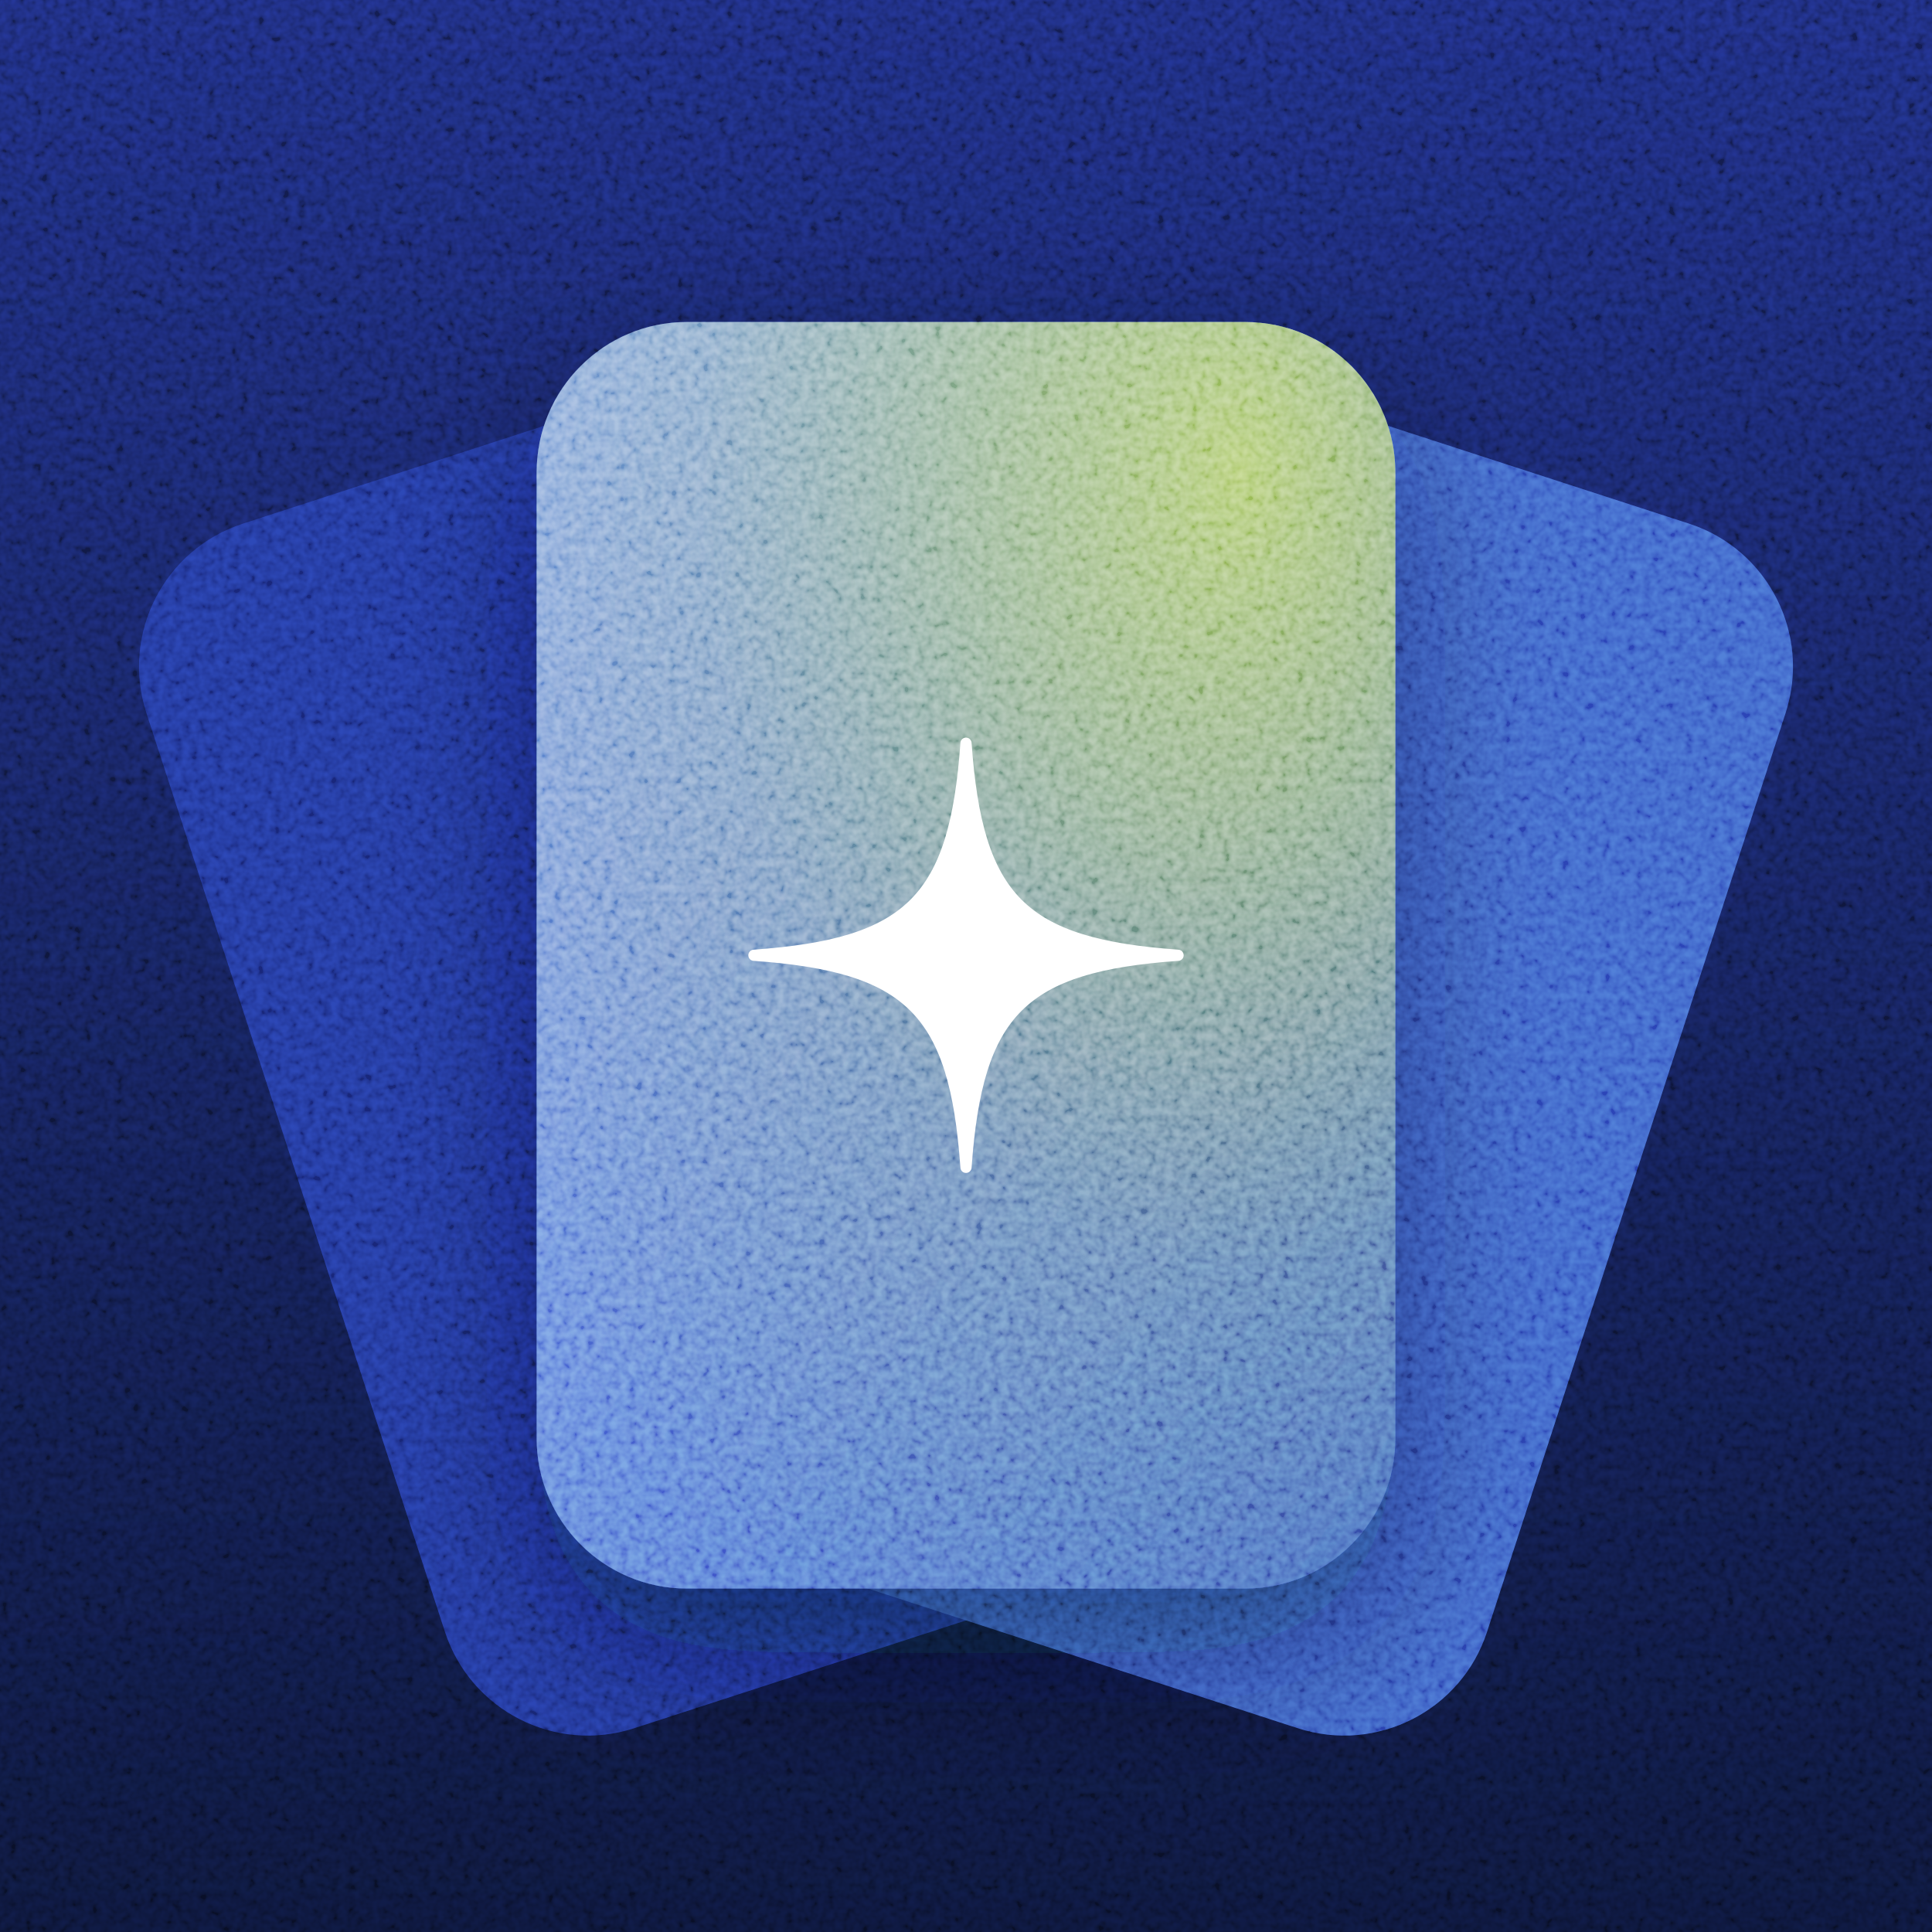
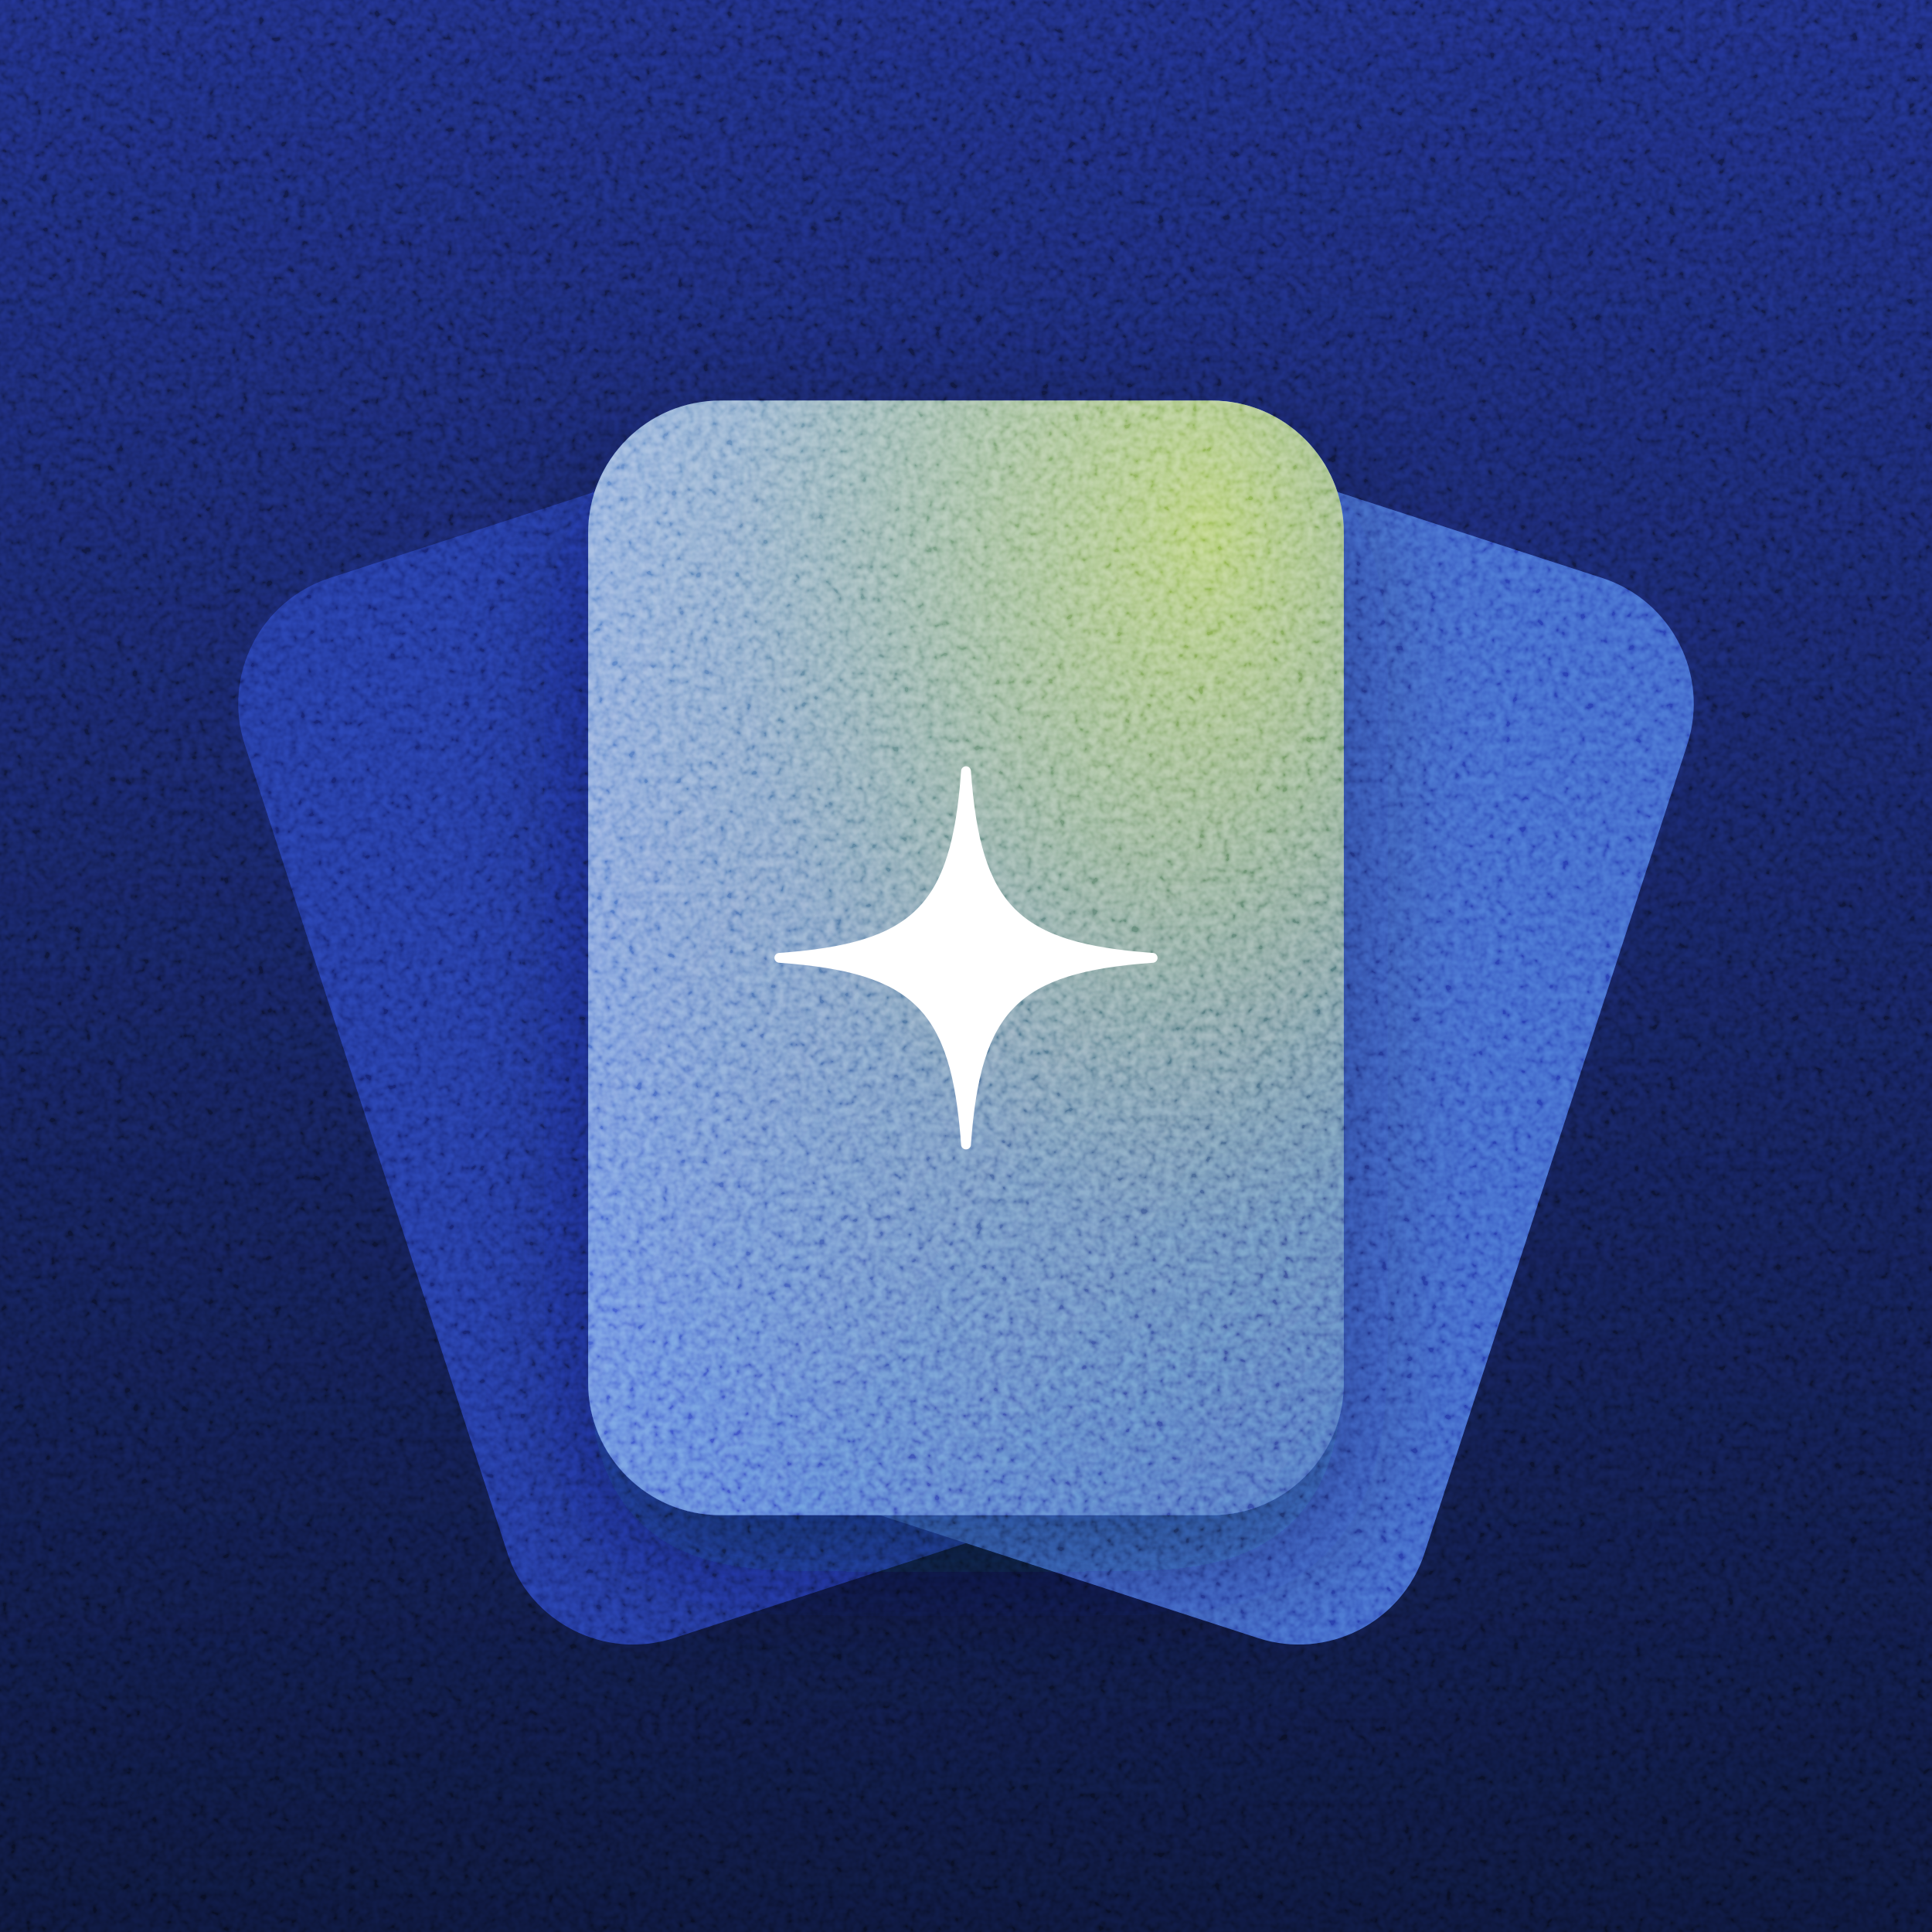
<svg xmlns="http://www.w3.org/2000/svg" viewBox="0 0 180 180">
  <defs>
    <linearGradient id="bl" x1="0" y1="0" x2="1" y2="1">
      <stop offset="0" stop-color="#7B9DEE" />
      <stop offset="1" stop-color="#4A6DD2" />
    </linearGradient>
    <linearGradient id="nv" x1="0" y1="0" x2="0" y2="1">
      <stop offset="0" stop-color="#1D2B78" />
      <stop offset="1" stop-color="#0D1638" />
    </linearGradient>
    <linearGradient id="cd" x1="0" y1="0" x2="1" y2="1">
      <stop offset="0" stop-color="#86A6EC" />
      <stop offset="1" stop-color="#3F63C8" />
    </linearGradient>
    <filter id="sh" x="-40%" y="-40%" width="180%" height="180%">
      <feDropShadow dx="0" dy="6" stdDeviation="7" flood-color="#050A22" flood-opacity=".5" />
    </filter>
    <filter id="gr" x="0" y="0" width="100%" height="100%">
      <feTurbulence type="fractalNoise" baseFrequency="1.3" numOctaves="2" seed="4" />
      <feColorMatrix type="saturate" values="0" />
      <feComponentTransfer>
        <feFuncR type="linear" slope="2.2" intercept="-.6" />
        <feFuncG type="linear" slope="2.2" intercept="-.6" />
        <feFuncB type="linear" slope="2.2" intercept="-.6" />
        <feFuncA type="linear" slope="0" intercept="1" />
      </feComponentTransfer>
    </filter>
    <clipPath id="rh">
      <rect x="90" y="0" width="90" height="180" />
    </clipPath>
    <clipPath id="lh">
      <rect x="0" y="0" width="90" height="180" />
    </clipPath>
    <clipPath id="cc">
      <rect x="50" y="30" width="80" height="118" rx="14" />
    </clipPath>
    <radialGradient id="lc" cx=".82" cy=".12" r="1.05">
      <stop offset="0" stop-color="#E6FA3C" stop-opacity=".62" />
      <stop offset=".3" stop-color="#E6FA3C" stop-opacity=".4" />
      <stop offset=".6" stop-color="#E6FA3C" stop-opacity=".16" />
      <stop offset="1" stop-color="#E6FA3C" stop-opacity="0" />
    </radialGradient>
    <linearGradient id="ls" x1="0" y1="0" x2="1" y2="1">
      <stop offset=".25" stop-color="#fff" />
      <stop offset="1" stop-color="#DDF23C" />
    </linearGradient>
    <linearGradient id="lb" x1="0" y1="0" x2="1" y2="1">
      <stop offset="0" stop-color="#E9F77A" />
      <stop offset="1" stop-color="#B9CF3A" />
    </linearGradient>
  </defs>
  <rect width="180" height="180" fill="url(#nv)" />
-   <g transform="rotate(-18 90 172)">
-     <rect x="50" y="34" width="80" height="118" rx="14" fill="#23389A" />
-   </g>
-   <g transform="rotate(18 90 172)">
-     <rect x="50" y="34" width="80" height="118" rx="14" fill="#3F63C8" />
-   </g>
-   <rect x="50" y="30" width="80" height="118" rx="14" fill="url(#cd)" filter="url(#sh)" />
-   <rect x="50" y="30" width="80" height="118" rx="14" fill="url(#lc)" />
-   <g transform="translate(90 89) scale(0.52) translate(-50 -50)">
-     <path d="M50 12 C52 40 60 48 88 50 C60 52 52 60 50 88 C48 60 40 52 12 50 C40 48 48 40 50 12 Z" fill="#fff" stroke="#fff" stroke-width="2" stroke-linejoin="round" />
+   <g transform="translate(90 91) scale(0.88) translate(-90 -91)">
+     <g transform="rotate(-18 90 172)">
+       <rect x="50" y="34" width="80" height="118" rx="14" fill="#23389A" />
+     </g>
+     <g transform="rotate(18 90 172)">
+       <rect x="50" y="34" width="80" height="118" rx="14" fill="#3F63C8" />
+     </g>
+     <rect x="50" y="30" width="80" height="118" rx="14" fill="url(#cd)" filter="url(#sh)" />
+     <rect x="50" y="30" width="80" height="118" rx="14" fill="url(#lc)" />
+     <g transform="translate(90 89) scale(0.52) translate(-50 -50)">
+       <path d="M50 12 C52 40 60 48 88 50 C60 52 52 60 50 88 C48 60 40 52 12 50 C40 48 48 40 50 12 Z" fill="#fff" stroke="#fff" stroke-width="2" stroke-linejoin="round" />
+     </g>
  </g>
  <rect width="180" height="180" filter="url(#gr)" opacity="0.3" style="mix-blend-mode: overlay" />
</svg>
